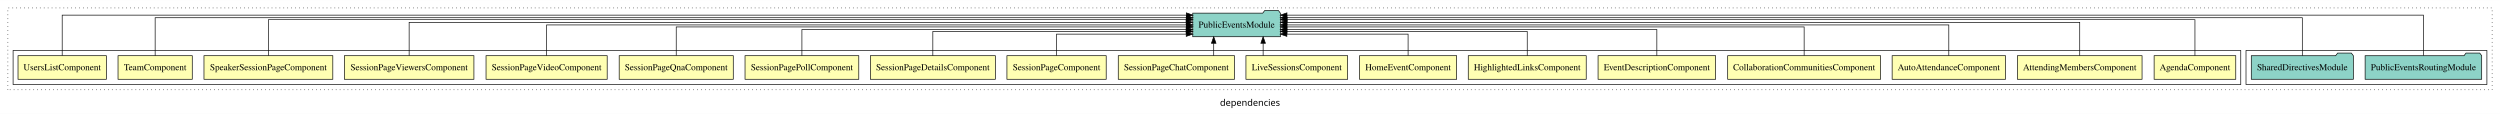
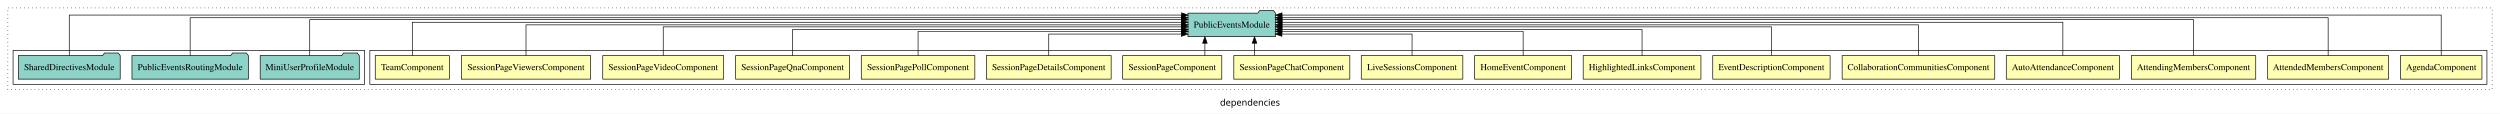
- <svg xmlns="http://www.w3.org/2000/svg" width="3819pt" height="174pt" viewBox="0.00 0.00 3819.00 173.80">
+ <svg xmlns="http://www.w3.org/2000/svg" width="3826pt" height="174pt" viewBox="0.00 0.00 3826.00 173.80">
  <g id="graph0" class="graph" transform="scale(1 1) rotate(0) translate(4 169.8)">
-     <polygon fill="white" stroke="transparent" points="-4,4 -4,-169.8 3815,-169.8 3815,4 -4,4" />
-     <text text-anchor="middle" x="1905.5" y="-8.2" font-family="sans-serif" font-size="14.00">dependencies</text>
+     <polygon fill="white" stroke="transparent" points="-4,4 -4,-169.8 3822,-169.8 3822,4 -4,4" />
+     <text text-anchor="middle" x="1909" y="-8.2" font-family="sans-serif" font-size="14.00">dependencies</text>
    <g id="clust1" class="cluster">
-       <polygon fill="none" stroke="black" stroke-dasharray="1,5" points="8,-32.8 8,-157.8 3803,-157.8 3803,-32.8 8,-32.8" />
-     </g>
-     <g id="clust21" class="cluster">
-       <polygon fill="none" stroke="black" points="3427,-40.8 3427,-92.8 3795,-92.8 3795,-40.8 3427,-40.8" />
+       <polygon fill="none" stroke="black" stroke-dasharray="1,5" points="8,-32.8 8,-157.8 3810,-157.8 3810,-32.8 8,-32.8" />
    </g>
    <g id="clust2" class="cluster">
-       <polygon fill="none" stroke="black" points="16,-40.8 16,-92.8 3419,-92.8 3419,-40.8 16,-40.8" />
+       <polygon fill="none" stroke="black" points="562,-40.8 562,-92.8 3802,-92.8 3802,-40.8 562,-40.8" />
+     </g>
+     <g id="clust20" class="cluster">
+       <polygon fill="none" stroke="black" points="16,-40.8 16,-92.8 554,-92.8 554,-40.8 16,-40.8" />
    </g>
    <g id="node1" class="node">
-       <polygon fill="#ffffb3" stroke="black" points="3411.37,-84.8 3286.63,-84.8 3286.63,-48.8 3411.37,-48.8 3411.37,-84.8" />
-       <text text-anchor="middle" x="3349" y="-62.6" font-family="Times,serif" font-size="14.00">AgendaComponent</text>
+       <polygon fill="#ffffb3" stroke="black" points="3794.37,-84.8 3669.63,-84.8 3669.63,-48.8 3794.37,-48.8 3794.37,-84.8" />
+       <text text-anchor="middle" x="3732" y="-62.6" font-family="Times,serif" font-size="14.00">AgendaComponent</text>
+     </g>
+     <g id="node18" class="node">
+       <polygon fill="#8dd3c7" stroke="black" points="1947.94,-149.8 1944.94,-153.8 1923.94,-153.8 1920.94,-149.8 1814.06,-149.8 1814.06,-113.8 1947.94,-113.8 1947.94,-149.8" />
+       <text text-anchor="middle" x="1881" y="-127.6" font-family="Times,serif" font-size="14.00">PublicEventsModule</text>
+     </g>
+     <g id="edge1" class="edge">
+       <path fill="none" stroke="black" d="M3732,-84.95C3732,-108.56 3732,-146.8 3732,-146.8 3732,-146.8 1957.97,-146.8 1957.97,-146.8" />
+       <polygon fill="black" stroke="black" points="1957.97,-143.3 1947.97,-146.8 1957.97,-150.3 1957.97,-143.3" />
+     </g>
+     <g id="node2" class="node">
+       <polygon fill="#ffffb3" stroke="black" points="3651.53,-84.8 3466.47,-84.8 3466.47,-48.8 3651.53,-48.8 3651.53,-84.8" />
+       <text text-anchor="middle" x="3559" y="-62.6" font-family="Times,serif" font-size="14.00">AttendedMembersComponent</text>
+     </g>
+     <g id="edge2" class="edge">
+       <path fill="none" stroke="black" d="M3559,-84.81C3559,-107.29 3559,-142.8 3559,-142.8 3559,-142.8 1957.82,-142.8 1957.82,-142.8" />
+       <polygon fill="black" stroke="black" points="1957.82,-139.3 1947.82,-142.8 1957.82,-146.3 1957.82,-139.3" />
+     </g>
+     <g id="node3" class="node">
+       <polygon fill="#ffffb3" stroke="black" points="3448.2,-84.8 3257.8,-84.8 3257.8,-48.8 3448.2,-48.8 3448.2,-84.8" />
+       <text text-anchor="middle" x="3353" y="-62.6" font-family="Times,serif" font-size="14.00">AttendingMembersComponent</text>
+     </g>
+     <g id="edge3" class="edge">
+       <path fill="none" stroke="black" d="M3353,-84.84C3353,-106.46 3353,-139.8 3353,-139.8 3353,-139.8 1958.07,-139.8 1958.07,-139.8" />
+       <polygon fill="black" stroke="black" points="1958.07,-136.3 1948.07,-139.8 1958.07,-143.3 1958.07,-136.3" />
+     </g>
+     <g id="node4" class="node">
+       <polygon fill="#ffffb3" stroke="black" points="3239.58,-84.8 3066.42,-84.8 3066.42,-48.8 3239.58,-48.8 3239.58,-84.8" />
+       <text text-anchor="middle" x="3153" y="-62.6" font-family="Times,serif" font-size="14.00">AutoAttendanceComponent</text>
+     </g>
+     <g id="edge4" class="edge">
+       <path fill="none" stroke="black" d="M3153,-84.93C3153,-105.37 3153,-135.8 3153,-135.8 3153,-135.8 1958.04,-135.8 1958.04,-135.8" />
+       <polygon fill="black" stroke="black" points="1958.04,-132.3 1948.04,-135.8 1958.04,-139.3 1958.04,-132.3" />
+     </g>
+     <g id="node5" class="node">
+       <polygon fill="#ffffb3" stroke="black" points="3048.77,-84.8 2815.23,-84.8 2815.23,-48.8 3048.77,-48.8 3048.77,-84.8" />
+       <text text-anchor="middle" x="2932" y="-62.6" font-family="Times,serif" font-size="14.00">CollaborationCommunitiesComponent</text>
+     </g>
+     <g id="edge5" class="edge">
+       <path fill="none" stroke="black" d="M2932,-84.91C2932,-104.14 2932,-131.8 2932,-131.8 2932,-131.8 1957.94,-131.8 1957.94,-131.8" />
+       <polygon fill="black" stroke="black" points="1957.94,-128.3 1947.94,-131.8 1957.94,-135.3 1957.94,-128.3" />
+     </g>
+     <g id="node6" class="node">
+       <polygon fill="#ffffb3" stroke="black" points="2796.8,-84.8 2617.2,-84.8 2617.2,-48.8 2796.8,-48.8 2796.8,-84.8" />
+       <text text-anchor="middle" x="2707" y="-62.6" font-family="Times,serif" font-size="14.00">EventDescriptionComponent</text>
+     </g>
+     <g id="edge6" class="edge">
+       <path fill="none" stroke="black" d="M2707,-85.07C2707,-103.36 2707,-128.8 2707,-128.8 2707,-128.8 1957.9,-128.8 1957.9,-128.8" />
+       <polygon fill="black" stroke="black" points="1957.9,-125.3 1947.9,-128.8 1957.9,-132.3 1957.9,-125.3" />
+     </g>
+     <g id="node7" class="node">
+       <polygon fill="#ffffb3" stroke="black" points="2599.1,-84.8 2418.9,-84.8 2418.9,-48.8 2599.1,-48.8 2599.1,-84.8" />
+       <text text-anchor="middle" x="2509" y="-62.6" font-family="Times,serif" font-size="14.00">HighlightedLinksComponent</text>
+     </g>
+     <g id="edge7" class="edge">
+       <path fill="none" stroke="black" d="M2509,-84.83C2509,-101.86 2509,-124.8 2509,-124.8 2509,-124.8 1957.91,-124.8 1957.91,-124.8" />
+       <polygon fill="black" stroke="black" points="1957.91,-121.3 1947.91,-124.8 1957.91,-128.3 1957.91,-121.3" />
+     </g>
+     <g id="node8" class="node">
+       <polygon fill="#ffffb3" stroke="black" points="2401.2,-84.8 2252.8,-84.8 2252.8,-48.8 2401.2,-48.8 2401.2,-84.8" />
+       <text text-anchor="middle" x="2327" y="-62.6" font-family="Times,serif" font-size="14.00">HomeEventComponent</text>
+     </g>
+     <g id="edge8" class="edge">
+       <path fill="none" stroke="black" d="M2327,-84.81C2327,-100.85 2327,-121.8 2327,-121.8 2327,-121.8 1957.77,-121.8 1957.77,-121.8" />
+       <polygon fill="black" stroke="black" points="1957.77,-118.3 1947.77,-121.8 1957.77,-125.3 1957.77,-118.3" />
+     </g>
+     <g id="node9" class="node">
+       <polygon fill="#ffffb3" stroke="black" points="2234.72,-84.8 2079.28,-84.8 2079.28,-48.8 2234.72,-48.8 2234.72,-84.8" />
+       <text text-anchor="middle" x="2157" y="-62.6" font-family="Times,serif" font-size="14.00">LiveSessionsComponent</text>
+     </g>
+     <g id="edge9" class="edge">
+       <path fill="none" stroke="black" d="M2157,-84.92C2157,-99.58 2157,-117.8 2157,-117.8 2157,-117.8 1957.81,-117.8 1957.81,-117.8" />
+       <polygon fill="black" stroke="black" points="1957.81,-114.3 1947.81,-117.8 1957.81,-121.3 1957.81,-114.3" />
+     </g>
+     <g id="node10" class="node">
+       <polygon fill="#ffffb3" stroke="black" points="2061.77,-84.8 1884.23,-84.8 1884.23,-48.8 2061.77,-48.8 2061.77,-84.8" />
+       <text text-anchor="middle" x="1973" y="-62.6" font-family="Times,serif" font-size="14.00">SessionPageChatComponent</text>
+     </g>
+     <g id="edge10" class="edge">
+       <path fill="none" stroke="black" d="M1915.92,-84.91C1915.92,-84.91 1915.92,-103.79 1915.92,-103.79" />
+       <polygon fill="black" stroke="black" points="1912.42,-103.79 1915.92,-113.79 1919.42,-103.79 1912.42,-103.79" />
+     </g>
+     <g id="node11" class="node">
+       <polygon fill="#ffffb3" stroke="black" points="1865.83,-84.8 1714.17,-84.8 1714.17,-48.8 1865.83,-48.8 1865.83,-84.8" />
+       <text text-anchor="middle" x="1790" y="-62.6" font-family="Times,serif" font-size="14.00">SessionPageComponent</text>
+     </g>
+     <g id="edge11" class="edge">
+       <path fill="none" stroke="black" d="M1839.97,-84.91C1839.97,-84.91 1839.97,-103.79 1839.97,-103.79" />
+       <polygon fill="black" stroke="black" points="1836.47,-103.79 1839.97,-113.79 1843.47,-103.79 1836.47,-103.79" />
+     </g>
+     <g id="node12" class="node">
+       <polygon fill="#ffffb3" stroke="black" points="1696.49,-84.8 1505.51,-84.8 1505.51,-48.8 1696.49,-48.8 1696.49,-84.8" />
+       <text text-anchor="middle" x="1601" y="-62.6" font-family="Times,serif" font-size="14.00">SessionPageDetailsComponent</text>
+     </g>
+     <g id="edge12" class="edge">
+       <path fill="none" stroke="black" d="M1601,-84.92C1601,-99.58 1601,-117.8 1601,-117.8 1601,-117.8 1803.93,-117.8 1803.93,-117.8" />
+       <polygon fill="black" stroke="black" points="1803.93,-121.3 1813.93,-117.8 1803.93,-114.3 1803.93,-121.3" />
+     </g>
+     <g id="node13" class="node">
+       <polygon fill="#ffffb3" stroke="black" points="1487.9,-84.8 1314.1,-84.8 1314.1,-48.8 1487.9,-48.8 1487.9,-84.8" />
+       <text text-anchor="middle" x="1401" y="-62.6" font-family="Times,serif" font-size="14.00">SessionPagePollComponent</text>
+     </g>
+     <g id="edge13" class="edge">
+       <path fill="none" stroke="black" d="M1401,-84.81C1401,-100.85 1401,-121.8 1401,-121.8 1401,-121.8 1804.26,-121.8 1804.26,-121.8" />
+       <polygon fill="black" stroke="black" points="1804.26,-125.3 1814.26,-121.8 1804.26,-118.3 1804.26,-125.3" />
+     </g>
+     <g id="node14" class="node">
+       <polygon fill="#ffffb3" stroke="black" points="1296.16,-84.8 1121.84,-84.8 1121.84,-48.8 1296.16,-48.8 1296.16,-84.8" />
+       <text text-anchor="middle" x="1209" y="-62.6" font-family="Times,serif" font-size="14.00">SessionPageQnaComponent</text>
+     </g>
+     <g id="edge14" class="edge">
+       <path fill="none" stroke="black" d="M1209,-84.83C1209,-101.86 1209,-124.8 1209,-124.8 1209,-124.8 1804.11,-124.8 1804.11,-124.8" />
+       <polygon fill="black" stroke="black" points="1804.11,-128.3 1814.11,-124.8 1804.11,-121.3 1804.11,-128.3" />
+     </g>
+     <g id="node15" class="node">
+       <polygon fill="#ffffb3" stroke="black" points="1103.55,-84.8 918.45,-84.8 918.45,-48.8 1103.55,-48.8 1103.55,-84.8" />
+       <text text-anchor="middle" x="1011" y="-62.6" font-family="Times,serif" font-size="14.00">SessionPageVideoComponent</text>
+     </g>
+     <g id="edge15" class="edge">
+       <path fill="none" stroke="black" d="M1011,-85.07C1011,-103.36 1011,-128.8 1011,-128.8 1011,-128.8 1804.18,-128.8 1804.18,-128.8" />
+       <polygon fill="black" stroke="black" points="1804.18,-132.3 1814.18,-128.8 1804.18,-125.3 1804.18,-132.3" />
+     </g>
+     <g id="node16" class="node">
+       <polygon fill="#ffffb3" stroke="black" points="899.98,-84.8 702.02,-84.8 702.02,-48.8 899.98,-48.8 899.98,-84.8" />
+       <text text-anchor="middle" x="801" y="-62.6" font-family="Times,serif" font-size="14.00">SessionPageViewersComponent</text>
+     </g>
+     <g id="edge16" class="edge">
+       <path fill="none" stroke="black" d="M801,-84.91C801,-104.14 801,-131.8 801,-131.8 801,-131.8 1804.26,-131.8 1804.26,-131.8" />
+       <polygon fill="black" stroke="black" points="1804.26,-135.3 1814.26,-131.8 1804.26,-128.3 1804.26,-135.3" />
+     </g>
+     <g id="node17" class="node">
+       <polygon fill="#ffffb3" stroke="black" points="683.7,-84.8 570.3,-84.8 570.3,-48.8 683.7,-48.8 683.7,-84.8" />
+       <text text-anchor="middle" x="627" y="-62.6" font-family="Times,serif" font-size="14.00">TeamComponent</text>
+     </g>
+     <g id="edge17" class="edge">
+       <path fill="none" stroke="black" d="M627,-84.93C627,-105.37 627,-135.8 627,-135.8 627,-135.8 1804.02,-135.8 1804.02,-135.8" />
+       <polygon fill="black" stroke="black" points="1804.02,-139.3 1814.02,-135.8 1804.02,-132.3 1804.02,-139.3" />
    </g>
    <g id="node19" class="node">
-       <polygon fill="#8dd3c7" stroke="black" points="1951.93,-149.8 1948.93,-153.8 1927.93,-153.8 1924.93,-149.8 1818.07,-149.8 1818.07,-113.8 1951.93,-113.8 1951.93,-149.8" />
-       <text text-anchor="middle" x="1885" y="-127.6" font-family="Times,serif" font-size="14.00">PublicEventsModule</text>
-     </g>
-     <g id="edge1" class="edge">
-       <path fill="none" stroke="black" d="M3349,-84.84C3349,-106.46 3349,-139.8 3349,-139.8 3349,-139.8 1962.19,-139.8 1962.19,-139.8" />
-       <polygon fill="black" stroke="black" points="1962.19,-136.3 1952.19,-139.8 1962.19,-143.3 1962.19,-136.3" />
-     </g>
-     <g id="node2" class="node">
-       <polygon fill="#ffffb3" stroke="black" points="3268.2,-84.8 3077.8,-84.8 3077.8,-48.8 3268.2,-48.8 3268.2,-84.8" />
-       <text text-anchor="middle" x="3173" y="-62.6" font-family="Times,serif" font-size="14.00">AttendingMembersComponent</text>
-     </g>
-     <g id="edge2" class="edge">
-       <path fill="none" stroke="black" d="M3173,-84.93C3173,-105.37 3173,-135.8 3173,-135.8 3173,-135.8 1961.98,-135.8 1961.98,-135.8" />
-       <polygon fill="black" stroke="black" points="1961.99,-132.3 1951.98,-135.8 1961.98,-139.3 1961.99,-132.3" />
-     </g>
-     <g id="node3" class="node">
-       <polygon fill="#ffffb3" stroke="black" points="3059.58,-84.8 2886.42,-84.8 2886.42,-48.8 3059.58,-48.8 3059.58,-84.8" />
-       <text text-anchor="middle" x="2973" y="-62.6" font-family="Times,serif" font-size="14.00">AutoAttendanceComponent</text>
-     </g>
-     <g id="edge3" class="edge">
-       <path fill="none" stroke="black" d="M2973,-84.91C2973,-104.14 2973,-131.8 2973,-131.8 2973,-131.8 1961.83,-131.8 1961.83,-131.8" />
-       <polygon fill="black" stroke="black" points="1961.83,-128.3 1951.83,-131.8 1961.83,-135.3 1961.83,-128.3" />
-     </g>
-     <g id="node4" class="node">
-       <polygon fill="#ffffb3" stroke="black" points="2868.77,-84.8 2635.23,-84.8 2635.23,-48.8 2868.77,-48.8 2868.77,-84.8" />
-       <text text-anchor="middle" x="2752" y="-62.6" font-family="Times,serif" font-size="14.00">CollaborationCommunitiesComponent</text>
-     </g>
-     <g id="edge4" class="edge">
-       <path fill="none" stroke="black" d="M2752,-85.07C2752,-103.36 2752,-128.8 2752,-128.8 2752,-128.8 1961.95,-128.8 1961.95,-128.8" />
-       <polygon fill="black" stroke="black" points="1961.95,-125.3 1951.95,-128.8 1961.95,-132.3 1961.95,-125.3" />
-     </g>
-     <g id="node5" class="node">
-       <polygon fill="#ffffb3" stroke="black" points="2616.8,-84.8 2437.2,-84.8 2437.2,-48.8 2616.8,-48.8 2616.8,-84.8" />
-       <text text-anchor="middle" x="2527" y="-62.6" font-family="Times,serif" font-size="14.00">EventDescriptionComponent</text>
-     </g>
-     <g id="edge5" class="edge">
-       <path fill="none" stroke="black" d="M2527,-84.83C2527,-101.86 2527,-124.8 2527,-124.8 2527,-124.8 1961.89,-124.8 1961.89,-124.8" />
-       <polygon fill="black" stroke="black" points="1961.89,-121.3 1951.89,-124.8 1961.89,-128.3 1961.89,-121.3" />
-     </g>
-     <g id="node6" class="node">
-       <polygon fill="#ffffb3" stroke="black" points="2419.1,-84.8 2238.9,-84.8 2238.9,-48.8 2419.1,-48.8 2419.1,-84.8" />
-       <text text-anchor="middle" x="2329" y="-62.6" font-family="Times,serif" font-size="14.00">HighlightedLinksComponent</text>
-     </g>
-     <g id="edge6" class="edge">
-       <path fill="none" stroke="black" d="M2329,-84.81C2329,-100.85 2329,-121.8 2329,-121.8 2329,-121.8 1961.95,-121.8 1961.95,-121.8" />
-       <polygon fill="black" stroke="black" points="1961.95,-118.3 1951.95,-121.8 1961.95,-125.3 1961.95,-118.3" />
-     </g>
-     <g id="node7" class="node">
-       <polygon fill="#ffffb3" stroke="black" points="2221.2,-84.8 2072.8,-84.8 2072.8,-48.8 2221.2,-48.8 2221.2,-84.8" />
-       <text text-anchor="middle" x="2147" y="-62.6" font-family="Times,serif" font-size="14.00">HomeEventComponent</text>
-     </g>
-     <g id="edge7" class="edge">
-       <path fill="none" stroke="black" d="M2147,-84.92C2147,-99.58 2147,-117.8 2147,-117.8 2147,-117.8 1961.79,-117.8 1961.79,-117.8" />
-       <polygon fill="black" stroke="black" points="1961.79,-114.3 1951.79,-117.8 1961.79,-121.3 1961.79,-114.3" />
-     </g>
-     <g id="node8" class="node">
-       <polygon fill="#ffffb3" stroke="black" points="2054.71,-84.8 1899.29,-84.8 1899.29,-48.8 2054.71,-48.8 2054.71,-84.8" />
-       <text text-anchor="middle" x="1977" y="-62.6" font-family="Times,serif" font-size="14.00">LiveSessionsComponent</text>
-     </g>
-     <g id="edge8" class="edge">
-       <path fill="none" stroke="black" d="M1925.55,-84.91C1925.55,-84.91 1925.55,-103.79 1925.55,-103.79" />
-       <polygon fill="black" stroke="black" points="1922.05,-103.79 1925.55,-113.79 1929.05,-103.79 1922.05,-103.79" />
-     </g>
-     <g id="node9" class="node">
-       <polygon fill="#ffffb3" stroke="black" points="1881.76,-84.8 1704.24,-84.8 1704.24,-48.8 1881.76,-48.8 1881.76,-84.8" />
-       <text text-anchor="middle" x="1793" y="-62.6" font-family="Times,serif" font-size="14.00">SessionPageChatComponent</text>
-     </g>
-     <g id="edge9" class="edge">
-       <path fill="none" stroke="black" d="M1850.08,-84.91C1850.08,-84.91 1850.08,-103.79 1850.08,-103.79" />
-       <polygon fill="black" stroke="black" points="1846.58,-103.79 1850.08,-113.79 1853.58,-103.79 1846.58,-103.79" />
-     </g>
-     <g id="node10" class="node">
-       <polygon fill="#ffffb3" stroke="black" points="1685.82,-84.8 1534.18,-84.8 1534.18,-48.8 1685.82,-48.8 1685.82,-84.8" />
-       <text text-anchor="middle" x="1610" y="-62.6" font-family="Times,serif" font-size="14.00">SessionPageComponent</text>
-     </g>
-     <g id="edge10" class="edge">
-       <path fill="none" stroke="black" d="M1610,-84.92C1610,-99.58 1610,-117.8 1610,-117.8 1610,-117.8 1808.08,-117.8 1808.08,-117.8" />
-       <polygon fill="black" stroke="black" points="1808.08,-121.3 1818.08,-117.8 1808.08,-114.3 1808.08,-121.3" />
-     </g>
-     <g id="node11" class="node">
-       <polygon fill="#ffffb3" stroke="black" points="1516.47,-84.8 1325.53,-84.8 1325.53,-48.8 1516.47,-48.8 1516.47,-84.8" />
-       <text text-anchor="middle" x="1421" y="-62.6" font-family="Times,serif" font-size="14.00">SessionPageDetailsComponent</text>
-     </g>
-     <g id="edge11" class="edge">
-       <path fill="none" stroke="black" d="M1421,-84.81C1421,-100.85 1421,-121.8 1421,-121.8 1421,-121.8 1808.03,-121.8 1808.03,-121.8" />
-       <polygon fill="black" stroke="black" points="1808.03,-125.3 1818.03,-121.8 1808.03,-118.3 1808.03,-125.3" />
-     </g>
-     <g id="node12" class="node">
-       <polygon fill="#ffffb3" stroke="black" points="1307.89,-84.8 1134.11,-84.8 1134.11,-48.8 1307.89,-48.8 1307.89,-84.8" />
-       <text text-anchor="middle" x="1221" y="-62.6" font-family="Times,serif" font-size="14.00">SessionPagePollComponent</text>
-     </g>
-     <g id="edge12" class="edge">
-       <path fill="none" stroke="black" d="M1221,-84.83C1221,-101.86 1221,-124.8 1221,-124.8 1221,-124.8 1807.99,-124.8 1807.99,-124.8" />
-       <polygon fill="black" stroke="black" points="1807.99,-128.3 1817.99,-124.8 1807.99,-121.3 1807.99,-128.3" />
-     </g>
-     <g id="node13" class="node">
-       <polygon fill="#ffffb3" stroke="black" points="1116.14,-84.8 941.86,-84.8 941.86,-48.8 1116.14,-48.8 1116.14,-84.8" />
-       <text text-anchor="middle" x="1029" y="-62.6" font-family="Times,serif" font-size="14.00">SessionPageQnaComponent</text>
-     </g>
-     <g id="edge13" class="edge">
-       <path fill="none" stroke="black" d="M1029,-85.07C1029,-103.36 1029,-128.8 1029,-128.8 1029,-128.8 1808.19,-128.8 1808.19,-128.8" />
-       <polygon fill="black" stroke="black" points="1808.19,-132.3 1818.19,-128.8 1808.19,-125.3 1808.19,-132.3" />
-     </g>
-     <g id="node14" class="node">
-       <polygon fill="#ffffb3" stroke="black" points="923.53,-84.8 738.47,-84.8 738.47,-48.8 923.53,-48.8 923.53,-84.8" />
-       <text text-anchor="middle" x="831" y="-62.6" font-family="Times,serif" font-size="14.00">SessionPageVideoComponent</text>
-     </g>
-     <g id="edge14" class="edge">
-       <path fill="none" stroke="black" d="M831,-84.91C831,-104.14 831,-131.8 831,-131.8 831,-131.8 1808.27,-131.8 1808.27,-131.8" />
-       <polygon fill="black" stroke="black" points="1808.27,-135.3 1818.27,-131.8 1808.27,-128.3 1808.27,-135.3" />
-     </g>
-     <g id="node15" class="node">
-       <polygon fill="#ffffb3" stroke="black" points="719.96,-84.8 522.04,-84.8 522.04,-48.8 719.96,-48.8 719.96,-84.8" />
-       <text text-anchor="middle" x="621" y="-62.6" font-family="Times,serif" font-size="14.00">SessionPageViewersComponent</text>
-     </g>
-     <g id="edge15" class="edge">
-       <path fill="none" stroke="black" d="M621,-84.93C621,-105.37 621,-135.8 621,-135.8 621,-135.8 1807.93,-135.8 1807.93,-135.8" />
-       <polygon fill="black" stroke="black" points="1807.93,-139.3 1817.93,-135.8 1807.93,-132.3 1807.93,-139.3" />
-     </g>
-     <g id="node16" class="node">
-       <polygon fill="#ffffb3" stroke="black" points="504.41,-84.8 307.59,-84.8 307.59,-48.8 504.41,-48.8 504.41,-84.8" />
-       <text text-anchor="middle" x="406" y="-62.6" font-family="Times,serif" font-size="14.00">SpeakerSessionPageComponent</text>
-     </g>
-     <g id="edge16" class="edge">
-       <path fill="none" stroke="black" d="M406,-84.84C406,-106.46 406,-139.8 406,-139.8 406,-139.8 1808.09,-139.8 1808.09,-139.8" />
-       <polygon fill="black" stroke="black" points="1808.09,-143.3 1818.09,-139.8 1808.09,-136.3 1808.09,-143.3" />
-     </g>
-     <g id="node17" class="node">
-       <polygon fill="#ffffb3" stroke="black" points="289.7,-84.8 176.3,-84.8 176.3,-48.8 289.7,-48.8 289.7,-84.8" />
-       <text text-anchor="middle" x="233" y="-62.6" font-family="Times,serif" font-size="14.00">TeamComponent</text>
-     </g>
-     <g id="edge17" class="edge">
-       <path fill="none" stroke="black" d="M233,-84.81C233,-107.29 233,-142.8 233,-142.8 233,-142.8 1808.19,-142.8 1808.19,-142.8" />
-       <polygon fill="black" stroke="black" points="1808.19,-146.3 1818.19,-142.8 1808.19,-139.3 1808.19,-146.3" />
-     </g>
-     <g id="node18" class="node">
-       <polygon fill="#ffffb3" stroke="black" points="158.48,-84.8 23.52,-84.8 23.52,-48.8 158.48,-48.8 158.48,-84.8" />
-       <text text-anchor="middle" x="91" y="-62.6" font-family="Times,serif" font-size="14.00">UsersListComponent</text>
+       <polygon fill="#8dd3c7" stroke="black" points="545.82,-84.8 542.82,-88.8 521.82,-88.8 518.82,-84.8 394.18,-84.8 394.18,-48.8 545.82,-48.8 545.82,-84.8" />
+       <text text-anchor="middle" x="470" y="-62.6" font-family="Times,serif" font-size="14.00">MiniUserProfileModule</text>
    </g>
    <g id="edge18" class="edge">
-       <path fill="none" stroke="black" d="M91,-84.95C91,-108.56 91,-146.8 91,-146.8 91,-146.8 1808.22,-146.8 1808.22,-146.8" />
-       <polygon fill="black" stroke="black" points="1808.22,-150.3 1818.22,-146.8 1808.22,-143.3 1808.22,-150.3" />
+       <path fill="none" stroke="black" d="M470,-84.84C470,-106.46 470,-139.8 470,-139.8 470,-139.8 1803.89,-139.8 1803.89,-139.8" />
+       <polygon fill="black" stroke="black" points="1803.89,-143.3 1813.89,-139.8 1803.89,-136.3 1803.89,-143.3" />
    </g>
    <g id="node20" class="node">
-       <polygon fill="#8dd3c7" stroke="black" points="3787.05,-84.8 3784.05,-88.8 3763.05,-88.8 3760.05,-84.8 3608.95,-84.8 3608.95,-48.8 3787.05,-48.8 3787.05,-84.8" />
-       <text text-anchor="middle" x="3698" y="-62.6" font-family="Times,serif" font-size="14.00">PublicEventsRoutingModule</text>
+       <polygon fill="#8dd3c7" stroke="black" points="376.05,-84.8 373.05,-88.8 352.05,-88.8 349.05,-84.8 197.95,-84.8 197.95,-48.8 376.05,-48.8 376.05,-84.8" />
+       <text text-anchor="middle" x="287" y="-62.6" font-family="Times,serif" font-size="14.00">PublicEventsRoutingModule</text>
    </g>
    <g id="edge19" class="edge">
-       <path fill="none" stroke="black" d="M3698,-84.95C3698,-108.56 3698,-146.8 3698,-146.8 3698,-146.8 1961.95,-146.8 1961.95,-146.8" />
-       <polygon fill="black" stroke="black" points="1961.95,-143.3 1951.95,-146.8 1961.95,-150.3 1961.95,-143.3" />
+       <path fill="none" stroke="black" d="M287,-84.81C287,-107.29 287,-142.8 287,-142.8 287,-142.8 1804.03,-142.8 1804.03,-142.8" />
+       <polygon fill="black" stroke="black" points="1804.03,-146.3 1814.03,-142.8 1804.03,-139.3 1804.03,-146.3" />
    </g>
    <g id="node21" class="node">
-       <polygon fill="#8dd3c7" stroke="black" points="3590.95,-84.8 3587.95,-88.8 3566.95,-88.8 3563.95,-84.8 3435.05,-84.8 3435.05,-48.8 3590.95,-48.8 3590.95,-84.8" />
-       <text text-anchor="middle" x="3513" y="-62.6" font-family="Times,serif" font-size="14.00">SharedDirectivesModule</text>
+       <polygon fill="#8dd3c7" stroke="black" points="179.96,-84.8 176.96,-88.8 155.96,-88.8 152.96,-84.8 24.04,-84.8 24.04,-48.8 179.96,-48.8 179.96,-84.8" />
+       <text text-anchor="middle" x="102" y="-62.6" font-family="Times,serif" font-size="14.00">SharedDirectivesModule</text>
    </g>
    <g id="edge20" class="edge">
-       <path fill="none" stroke="black" d="M3513,-84.81C3513,-107.29 3513,-142.8 3513,-142.8 3513,-142.8 1961.85,-142.8 1961.85,-142.8" />
-       <polygon fill="black" stroke="black" points="1961.85,-139.3 1951.85,-142.8 1961.85,-146.3 1961.85,-139.3" />
+       <path fill="none" stroke="black" d="M102,-84.95C102,-108.56 102,-146.8 102,-146.8 102,-146.8 1804.24,-146.8 1804.24,-146.8" />
+       <polygon fill="black" stroke="black" points="1804.24,-150.3 1814.24,-146.8 1804.24,-143.3 1804.24,-150.3" />
    </g>
  </g>
</svg>
